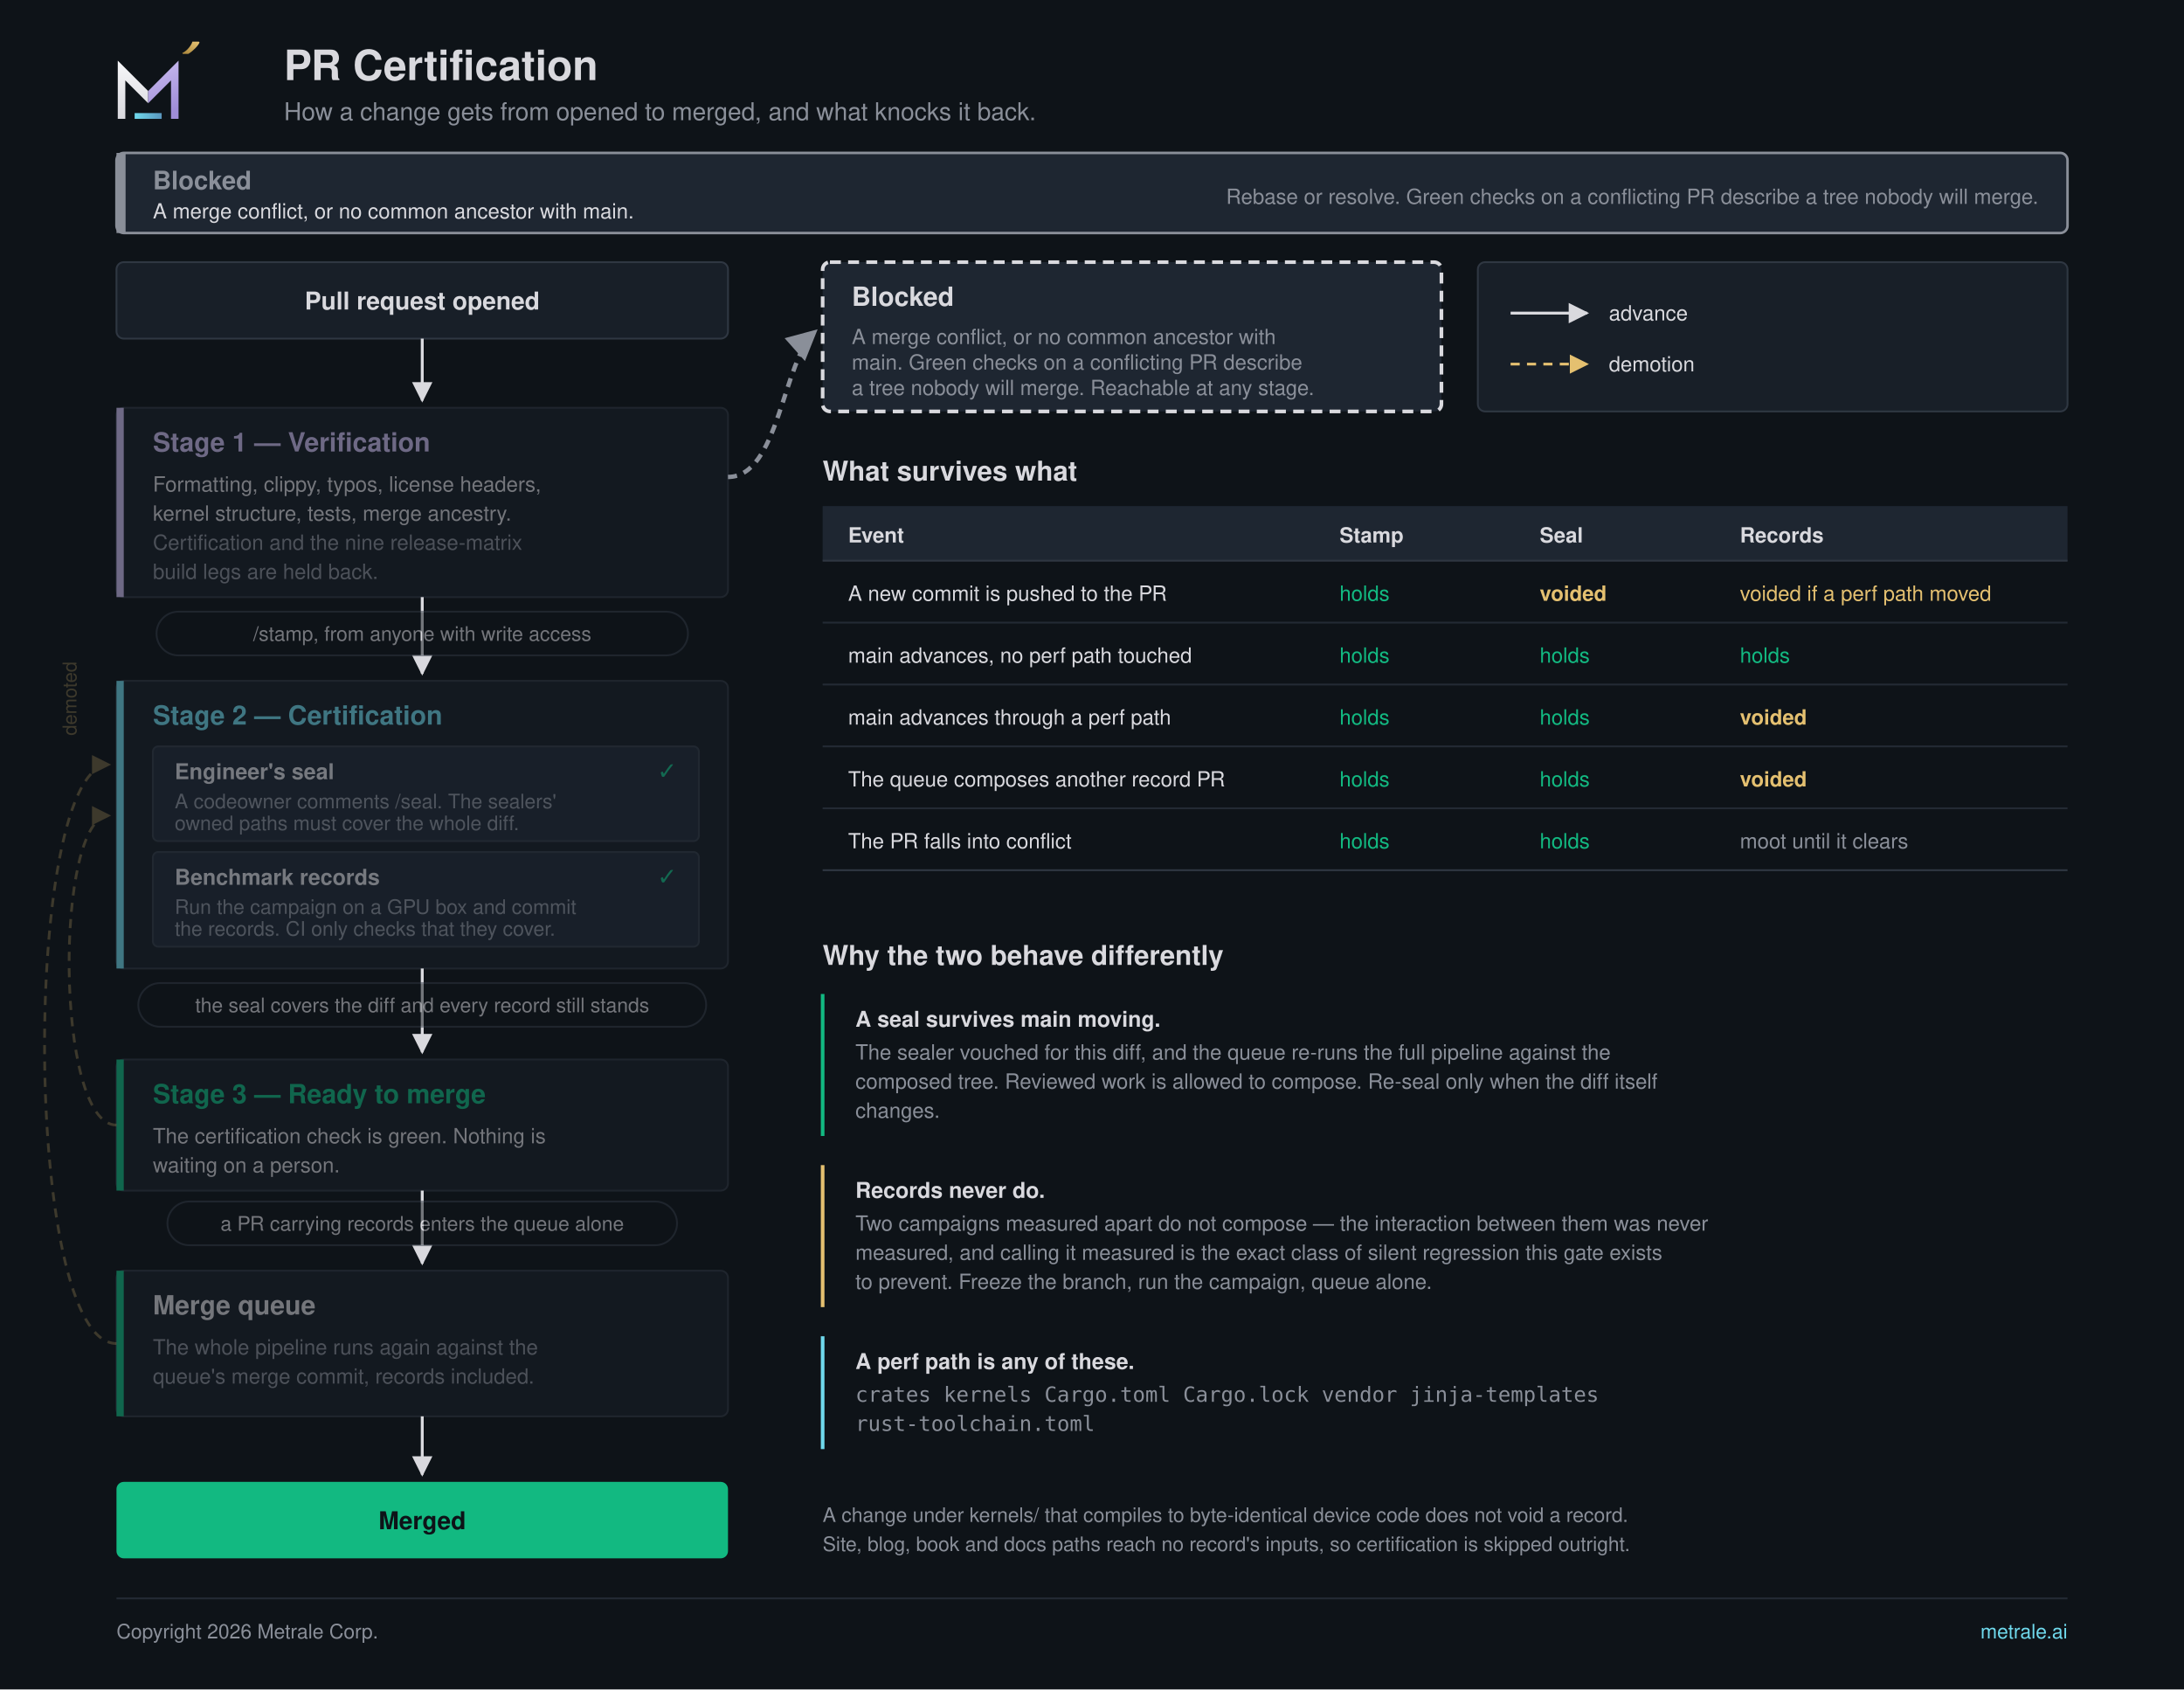
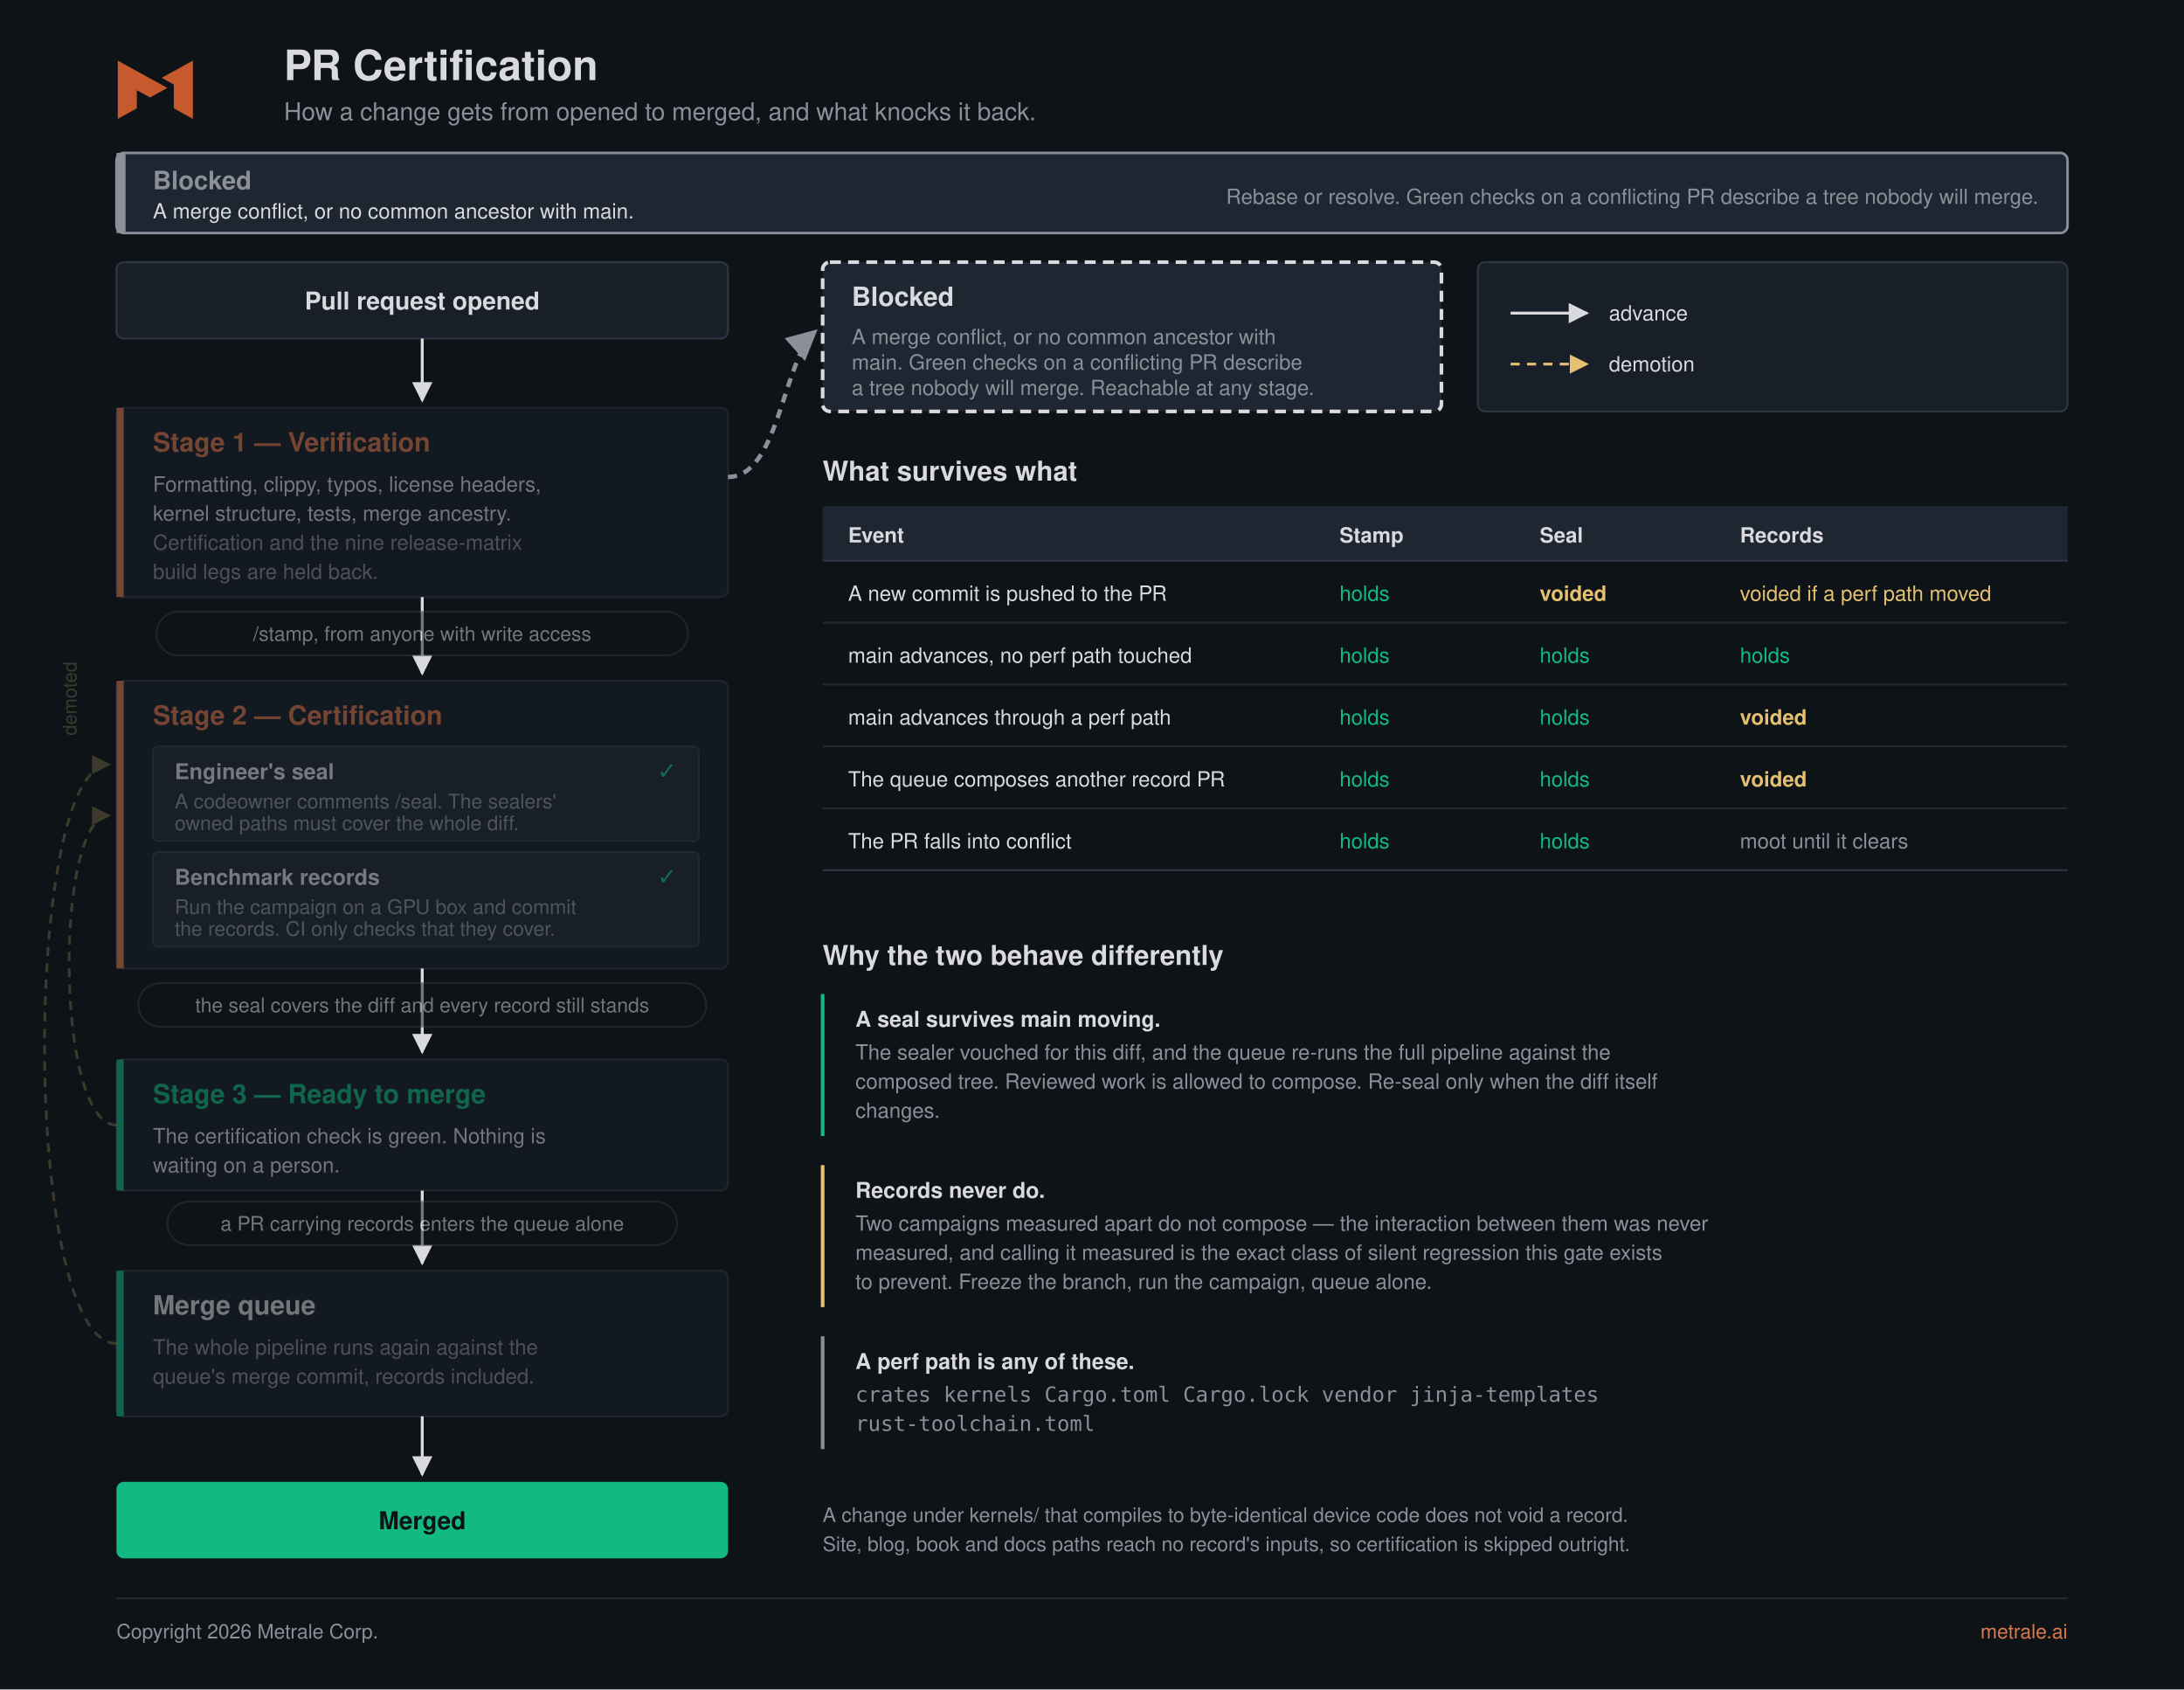
- <svg xmlns="http://www.w3.org/2000/svg" xmlns:xlink="http://www.w3.org/1999/xlink" viewBox="0 0 1200 928" width="1200" height="928" font-family="Urbanist, Helvetica Neue, Helvetica, Arial, sans-serif" role="img" aria-label="Metrale Engine PR Certification — Blocked">
+ <svg xmlns="http://www.w3.org/2000/svg" xmlns:xlink="http://www.w3.org/1999/xlink" viewBox="0 0 1200 928" width="1200" height="928" font-family="Manrope, Helvetica Neue, Helvetica, Arial, sans-serif" role="img" aria-label="Metrale Engine PR Certification — Blocked">
  <defs>
    <marker id="tipInk" viewBox="0 0 10 10" refX="9" refY="5" markerWidth="7" markerHeight="7" orient="auto-start-reverse">
      <path d="M 0 0 L 10 5 L 0 10 z" fill="#D9D9DE" />
    </marker>
    <marker id="tipGold" viewBox="0 0 10 10" refX="9" refY="5" markerWidth="7" markerHeight="7" orient="auto-start-reverse">
      <path d="M 0 0 L 10 5 L 0 10 z" fill="#E4C070" />
    </marker>
    <marker id="tipMuted" viewBox="0 0 10 10" refX="9" refY="5" markerWidth="7" markerHeight="7" orient="auto-start-reverse">
      <path d="M 0 0 L 10 5 L 0 10 z" fill="#8A8F99" />
    </marker>
    <marker id="tipAccent" viewBox="0 0 10 10" refX="9" refY="5" markerWidth="7" markerHeight="7" orient="auto-start-reverse">
      <path d="M 0 0 L 10 5 L 0 10 z" fill="#8A8F99" />
    </marker>
  </defs>
  <rect width="1200" height="928" fill="#0E1318" />
-   <g transform="translate(64 22) scale(0.08835) translate(8 128)" aria-hidden="true">
-     <defs>
-       <linearGradient id="cert-m-v" x1="0" y1="0" x2="0.25" y2="1">
-         <stop offset="0" stop-color="#CDBFF1" />
-         <stop offset="1" stop-color="#9F8DD8" />
-       </linearGradient>
-       <linearGradient id="cert-m-c" x1="0" y1="0" x2="1" y2="0">
-         <stop offset="0" stop-color="#6FD9EC" />
-         <stop offset="1" stop-color="#5A96BD" />
-       </linearGradient>
-       <linearGradient id="cert-m-g" x1="0.8" y1="0" x2="0.2" y2="1">
-         <stop offset="0" stop-color="#E4C070" />
-         <stop offset="1" stop-color="#AE8A3F" />
-       </linearGradient>
-       <linearGradient id="cert-m-w" x1="0" y1="0" x2="0" y2="1">
-         <stop offset="0" stop-color="#F7F7F9" />
-         <stop offset="1" stop-color="#D9D9DE" />
-       </linearGradient>
-     </defs>
-     <path d="M0 0L189 189L189 265L47 123L47 362L0 362Z" fill="url(#cert-m-w)" />
-     <path d="M378 0L189 189L189 265L331 123L331 362L378 362Z" fill="url(#cert-m-v)" />
-     <rect x="105" y="326" width="168" height="36" fill="url(#cert-m-c)" />
-     <path d="M464 -118L502 -118C506 -118 508 -116 508 -112C500 -92 468 -60 442 -44L438 -42L408 -42C404 -42 402 -44 402 -48C432 -60 460 -100 464 -118Z" fill="url(#cert-m-g)" />
+   <g transform="translate(64 22) scale(0.08835) translate(8 128) scale(2.23457)" aria-hidden="true">
+     <path d="M0 0L138 75.9L89.82 102.4L53 82.15L53 132.85L0 162Z" fill="#C65A2E" />
+     <path d="M209 0L122.17 47.76L156 66.36L156 132.85L209 162Z" fill="#C65A2E" />
  </g>
  <text x="156" y="44" font-size="23" fill="#D9D9DE" font-weight="650">PR Certification</text>
  <text x="156" y="66" font-size="13.5" fill="#8A8F99">How a change gets from opened to merged, and what knocks it back.</text>
  <rect x="64" y="84" width="1072" height="44" rx="4" fill="#1E2631" stroke="#8A8F99" stroke-width="1.4" />
  <rect x="64" y="84" width="5" height="44" fill="#8A8F99" />
  <text x="84" y="104" font-size="14" fill="#8A8F99" font-weight="650">Blocked</text>
  <text x="84" y="120" font-size="11.5" fill="#D9D9DE">A merge conflict, or no common ancestor with main.</text>
  <text x="1120" y="112" font-size="11.5" fill="#8A8F99" text-anchor="end">Rebase or resolve. Green checks on a conflicting PR describe a tree nobody will merge.</text>
  <g opacity="1">
    <rect x="64" y="144" width="336" height="42" rx="4" fill="#181F28" stroke="#2F3742" stroke-width="1" />
    <text x="232" y="170" font-size="13.5" fill="#D9D9DE" font-weight="600" text-anchor="middle">Pull request opened</text>
  </g>
  <path d="M 232 186 L 232 220" stroke="#D9D9DE" stroke-width="1.6" fill="none" marker-end="url(#tipInk)" opacity="1" />
  <g opacity="0.5">
    <rect x="64" y="224" width="336" height="104" rx="4" fill="#181F28" stroke="#2F3742" stroke-width="1.0" />
-     <rect x="64" y="224" width="4" height="104" fill="#CDBFF1" />
-     <text x="84" y="248" font-size="14.5" fill="#CDBFF1" font-weight="650">Stage 1 — Verification</text>
+     <rect x="64" y="224" width="4" height="104" fill="#D9774D" />
+     <text x="84" y="248" font-size="14.5" fill="#D9774D" font-weight="650">Stage 1 — Verification</text>
    <text x="84" y="270" font-size="11.5" fill="#D9D9DE">Formatting, clippy, typos, license headers,</text>
    <text x="84" y="286" font-size="11.5" fill="#D9D9DE">kernel structure, tests, merge ancestry.</text>
    <text x="84" y="302" font-size="11.5" fill="#8A8F99">Certification and the nine release-matrix</text>
    <text x="84" y="318" font-size="11.5" fill="#8A8F99">build legs are held back.</text>
  </g>
  <path d="M 232 328 L 232 370" stroke="#D9D9DE" stroke-width="1.6" fill="none" marker-end="url(#tipInk)" opacity="1" />
  <g opacity="0.5">
    <rect x="86.0" y="336" width="292" height="24" rx="12" fill="#0E1318" stroke="#2F3742" stroke-width="1" />
    <text x="232" y="352" font-size="11" fill="#D9D9DE" text-anchor="middle">/stamp, from anyone with write access</text>
  </g>
  <g opacity="0.5">
    <rect x="64" y="374" width="336" height="158" rx="4" fill="#181F28" stroke="#2F3742" stroke-width="1.0" />
-     <rect x="64" y="374" width="4" height="158" fill="#6FD9EC" />
-     <text x="84" y="398" font-size="14.5" fill="#6FD9EC" font-weight="650">Stage 2 — Certification</text>
+     <rect x="64" y="374" width="4" height="158" fill="#D9774D" />
+     <text x="84" y="398" font-size="14.5" fill="#D9774D" font-weight="650">Stage 2 — Certification</text>
  </g>
  <g opacity="0.5">
    <rect x="84" y="410" width="300" height="52" rx="3" fill="#1E2631" stroke="#2F3742" stroke-width="1" />
    <text x="96" y="428" font-size="12" fill="#D9D9DE" font-weight="600">Engineer's seal</text>
    <text x="96" y="444" font-size="11" fill="#8A8F99">A codeowner comments /seal. The sealers'</text>
    <text x="96" y="456" font-size="11" fill="#8A8F99">owned paths must cover the whole diff.</text>
    <text x="372" y="428" font-size="13" fill="#12B981" font-weight="650" text-anchor="end">✓</text>
  </g>
  <g opacity="0.5">
    <rect x="84" y="468" width="300" height="52" rx="3" fill="#1E2631" stroke="#2F3742" stroke-width="1" />
    <text x="96" y="486" font-size="12" fill="#D9D9DE" font-weight="600">Benchmark records</text>
    <text x="96" y="502" font-size="11" fill="#8A8F99">Run the campaign on a GPU box and commit</text>
    <text x="96" y="514" font-size="11" fill="#8A8F99">the records. CI only checks that they cover.</text>
    <text x="372" y="486" font-size="13" fill="#12B981" font-weight="650" text-anchor="end">✓</text>
  </g>
  <path d="M 232 532 L 232 578" stroke="#D9D9DE" stroke-width="1.6" fill="none" marker-end="url(#tipInk)" opacity="1" />
  <g opacity="0.5">
    <rect x="76.0" y="540" width="312" height="24" rx="12" fill="#0E1318" stroke="#2F3742" stroke-width="1" />
    <text x="232" y="556" font-size="11" fill="#D9D9DE" text-anchor="middle">the seal covers the diff and every record still stands</text>
  </g>
  <g opacity="0.5">
    <rect x="64" y="582" width="336" height="72" rx="4" fill="#181F28" stroke="#2F3742" stroke-width="1.0" />
    <rect x="64" y="582" width="4" height="72" fill="#12B981" />
    <text x="84" y="606" font-size="14.5" fill="#12B981" font-weight="650">Stage 3 — Ready to merge</text>
    <text x="84" y="628" font-size="11.5" fill="#D9D9DE">The certification check is green. Nothing is</text>
    <text x="84" y="644" font-size="11.5" fill="#D9D9DE">waiting on a person.</text>
  </g>
  <path d="M 232 654 L 232 694" stroke="#D9D9DE" stroke-width="1.6" fill="none" marker-end="url(#tipInk)" opacity="1" />
  <g opacity="0.5">
    <rect x="92.0" y="660" width="280" height="24" rx="12" fill="#0E1318" stroke="#2F3742" stroke-width="1" />
    <text x="232" y="676" font-size="11" fill="#D9D9DE" text-anchor="middle">a PR carrying records enters the queue alone</text>
  </g>
  <g opacity="0.5">
    <rect x="64" y="698" width="336" height="80" rx="4" fill="#181F28" stroke="#2F3742" stroke-width="1.0" />
    <rect x="64" y="698" width="4" height="80" fill="#12B981" />
    <text x="84" y="722" font-size="14.5" fill="#D9D9DE" font-weight="650">Merge queue</text>
    <text x="84" y="744" font-size="11.5" fill="#8A8F99">The whole pipeline runs again against the</text>
    <text x="84" y="760" font-size="11.5" fill="#8A8F99">queue's merge commit, records included.</text>
  </g>
  <path d="M 232 778 L 232 810" stroke="#D9D9DE" stroke-width="1.6" fill="none" marker-end="url(#tipInk)" opacity="1" />
  <g opacity="1">
    <rect x="64" y="814" width="336" height="42" rx="4" fill="#12B981" />
    <text x="232" y="840" font-size="13.5" fill="#0E1318" font-weight="650" text-anchor="middle">Merged</text>
  </g>
  <path d="M 64 618 C 30 618, 30 448, 60 448" stroke="#E4C070" stroke-width="1.5" fill="none" marker-end="url(#tipGold)" opacity="0.22" stroke-dasharray="5 4" />
  <path d="M 64 738 C 12 738, 12 420, 60 420" stroke="#E4C070" stroke-width="1.5" fill="none" marker-end="url(#tipGold)" opacity="0.22" stroke-dasharray="5 4" />
  <text x="42" y="404" font-size="10.5" fill="#E4C070" opacity="0.22" transform="rotate(-90 42 404)">demoted</text>
  <path d="M 400 262 C 428 262, 430 198, 448 182" stroke="#8A8F99" stroke-width="2.4" fill="none" marker-end="url(#tipMuted)" opacity="1" stroke-dasharray="5 4" />
  <g opacity="1">
    <rect x="452" y="144" width="340" height="82" rx="4" fill="#1E2631" stroke="#D9D9DE" stroke-width="2.0" stroke-dasharray="6 4" />
    <text x="468" y="168" font-size="14.5" fill="#D9D9DE" font-weight="650">Blocked</text>
    <text x="468" y="189" font-size="11.5" fill="#8A8F99">A merge conflict, or no common ancestor with</text>
    <text x="468" y="203" font-size="11.5" fill="#8A8F99">main. Green checks on a conflicting PR describe</text>
    <text x="468" y="217" font-size="11.5" fill="#8A8F99">a tree nobody will merge. Reachable at any stage.</text>
  </g>
  <rect x="812" y="144" width="324" height="82" rx="4" fill="#181F28" stroke="#2F3742" stroke-width="1" />
  <path d="M 830 172 L 872 172" stroke="#D9D9DE" stroke-width="1.6" fill="none" marker-end="url(#tipInk)" opacity="1" />
  <text x="884" y="176" font-size="11.5" fill="#D9D9DE">advance</text>
  <path d="M 830 200 L 872 200" stroke="#E4C070" stroke-width="1.5" fill="none" marker-end="url(#tipGold)" opacity="1" stroke-dasharray="5 4" />
  <text x="884" y="204" font-size="11.5" fill="#D9D9DE">demotion</text>
  <text x="452" y="264" font-size="15" fill="#D9D9DE" font-weight="650">What survives what</text>
  <rect x="452" y="278" width="684" height="30" fill="#1E2631" />
  <text x="466" y="298" font-size="11.5" fill="#D9D9DE" font-weight="650">Event</text>
  <text x="736" y="298" font-size="11.5" fill="#D9D9DE" font-weight="650">Stamp</text>
  <text x="846" y="298" font-size="11.5" fill="#D9D9DE" font-weight="650">Seal</text>
  <text x="956" y="298" font-size="11.5" fill="#D9D9DE" font-weight="650">Records</text>
  <g opacity="1">
    <text x="466" y="330" font-size="11.5" fill="#D9D9DE">A new commit is pushed to the PR</text>
    <text x="736" y="330" font-size="11.5" fill="#12B981">holds</text>
    <text x="846" y="330" font-size="11.5" fill="#E4C070" font-weight="600">voided</text>
    <text x="956" y="330" font-size="11.5" fill="#E4C070">voided if a perf path moved</text>
  </g>
  <g opacity="1">
    <text x="466" y="364" font-size="11.5" fill="#D9D9DE">main advances, no perf path touched</text>
    <text x="736" y="364" font-size="11.5" fill="#12B981">holds</text>
    <text x="846" y="364" font-size="11.5" fill="#12B981">holds</text>
    <text x="956" y="364" font-size="11.5" fill="#12B981">holds</text>
  </g>
  <g opacity="1">
    <text x="466" y="398" font-size="11.5" fill="#D9D9DE">main advances through a perf path</text>
    <text x="736" y="398" font-size="11.5" fill="#12B981">holds</text>
    <text x="846" y="398" font-size="11.5" fill="#12B981">holds</text>
    <text x="956" y="398" font-size="11.5" fill="#E4C070" font-weight="600">voided</text>
  </g>
  <g opacity="1">
    <text x="466" y="432" font-size="11.5" fill="#D9D9DE">The queue composes another record PR</text>
    <text x="736" y="432" font-size="11.5" fill="#12B981">holds</text>
    <text x="846" y="432" font-size="11.5" fill="#12B981">holds</text>
    <text x="956" y="432" font-size="11.5" fill="#E4C070" font-weight="600">voided</text>
  </g>
  <g opacity="1">
    <text x="466" y="466" font-size="11.5" fill="#D9D9DE">The PR falls into conflict</text>
    <text x="736" y="466" font-size="11.5" fill="#12B981">holds</text>
    <text x="846" y="466" font-size="11.5" fill="#12B981">holds</text>
    <text x="956" y="466" font-size="11.5" fill="#8A8F99">moot until it clears</text>
  </g>
  <line x1="452" y1="308" x2="1136" y2="308" stroke="#2F3742" />
  <line x1="452" y1="342" x2="1136" y2="342" stroke="#232A34" />
  <line x1="452" y1="376" x2="1136" y2="376" stroke="#232A34" />
  <line x1="452" y1="410" x2="1136" y2="410" stroke="#232A34" />
  <line x1="452" y1="444" x2="1136" y2="444" stroke="#232A34" />
  <line x1="452" y1="478" x2="1136" y2="478" stroke="#2F3742" />
  <text x="452" y="530" font-size="15" fill="#D9D9DE" font-weight="650">Why the two behave differently</text>
  <line x1="452" y1="546" x2="452" y2="624" stroke="#12B981" stroke-width="2" />
  <text x="470" y="564" font-size="12" fill="#D9D9DE" font-weight="600">A seal survives main moving.</text>
  <text x="470" y="582" font-size="11.5" fill="#8A8F99">The sealer vouched for this diff, and the queue re-runs the full pipeline against the</text>
  <text x="470" y="598" font-size="11.5" fill="#8A8F99">composed tree. Reviewed work is allowed to compose. Re-seal only when the diff itself</text>
  <text x="470" y="614" font-size="11.5" fill="#8A8F99">changes.</text>
  <line x1="452" y1="640" x2="452" y2="718" stroke="#E4C070" stroke-width="2" />
  <text x="470" y="658" font-size="12" fill="#D9D9DE" font-weight="600">Records never do.</text>
  <text x="470" y="676" font-size="11.5" fill="#8A8F99">Two campaigns measured apart do not compose — the interaction between them was never</text>
  <text x="470" y="692" font-size="11.5" fill="#8A8F99">measured, and calling it measured is the exact class of silent regression this gate exists</text>
  <text x="470" y="708" font-size="11.5" fill="#8A8F99">to prevent. Freeze the branch, run the campaign, queue alone.</text>
-   <line x1="452" y1="734" x2="452" y2="796" stroke="#6FD9EC" stroke-width="2" />
+   <line x1="452" y1="734" x2="452" y2="796" stroke="#8A8F99" stroke-width="2" />
  <text x="470" y="752" font-size="12" fill="#D9D9DE" font-weight="600">A perf path is any of these.</text>
  <text x="470" y="770" font-size="11.5" fill="#8A8F99" font-family="ui-mono, ui-monospace, SFMono-Regular, Menlo, monospace">crates  kernels  Cargo.toml  Cargo.lock  vendor  jinja-templates</text>
  <text x="470" y="786" font-size="11.5" fill="#8A8F99" font-family="ui-mono, ui-monospace, SFMono-Regular, Menlo, monospace">rust-toolchain.toml</text>
  <text x="452" y="836" font-size="11" fill="#8A8F99">A change under kernels/ that compiles to byte-identical device code does not void a record.</text>
  <text x="452" y="852" font-size="11" fill="#8A8F99">Site, blog, book and docs paths reach no record's inputs, so certification is skipped outright.</text>
  <line x1="64" y1="878" x2="1136" y2="878" stroke="#232A34" />
  <text x="64" y="900" font-size="11" fill="#8A8F99">Copyright 2026 Metrale Corp.</text>
  <a href="https://metrale.ai" xlink:href="https://metrale.ai" target="_blank" rel="noopener">
-     <text x="1136" y="900" font-size="11" fill="#6FD9EC" text-anchor="end">metrale.ai</text>
+     <text x="1136" y="900" font-size="11" fill="#D9774D" text-anchor="end">metrale.ai</text>
  </a>
</svg>
